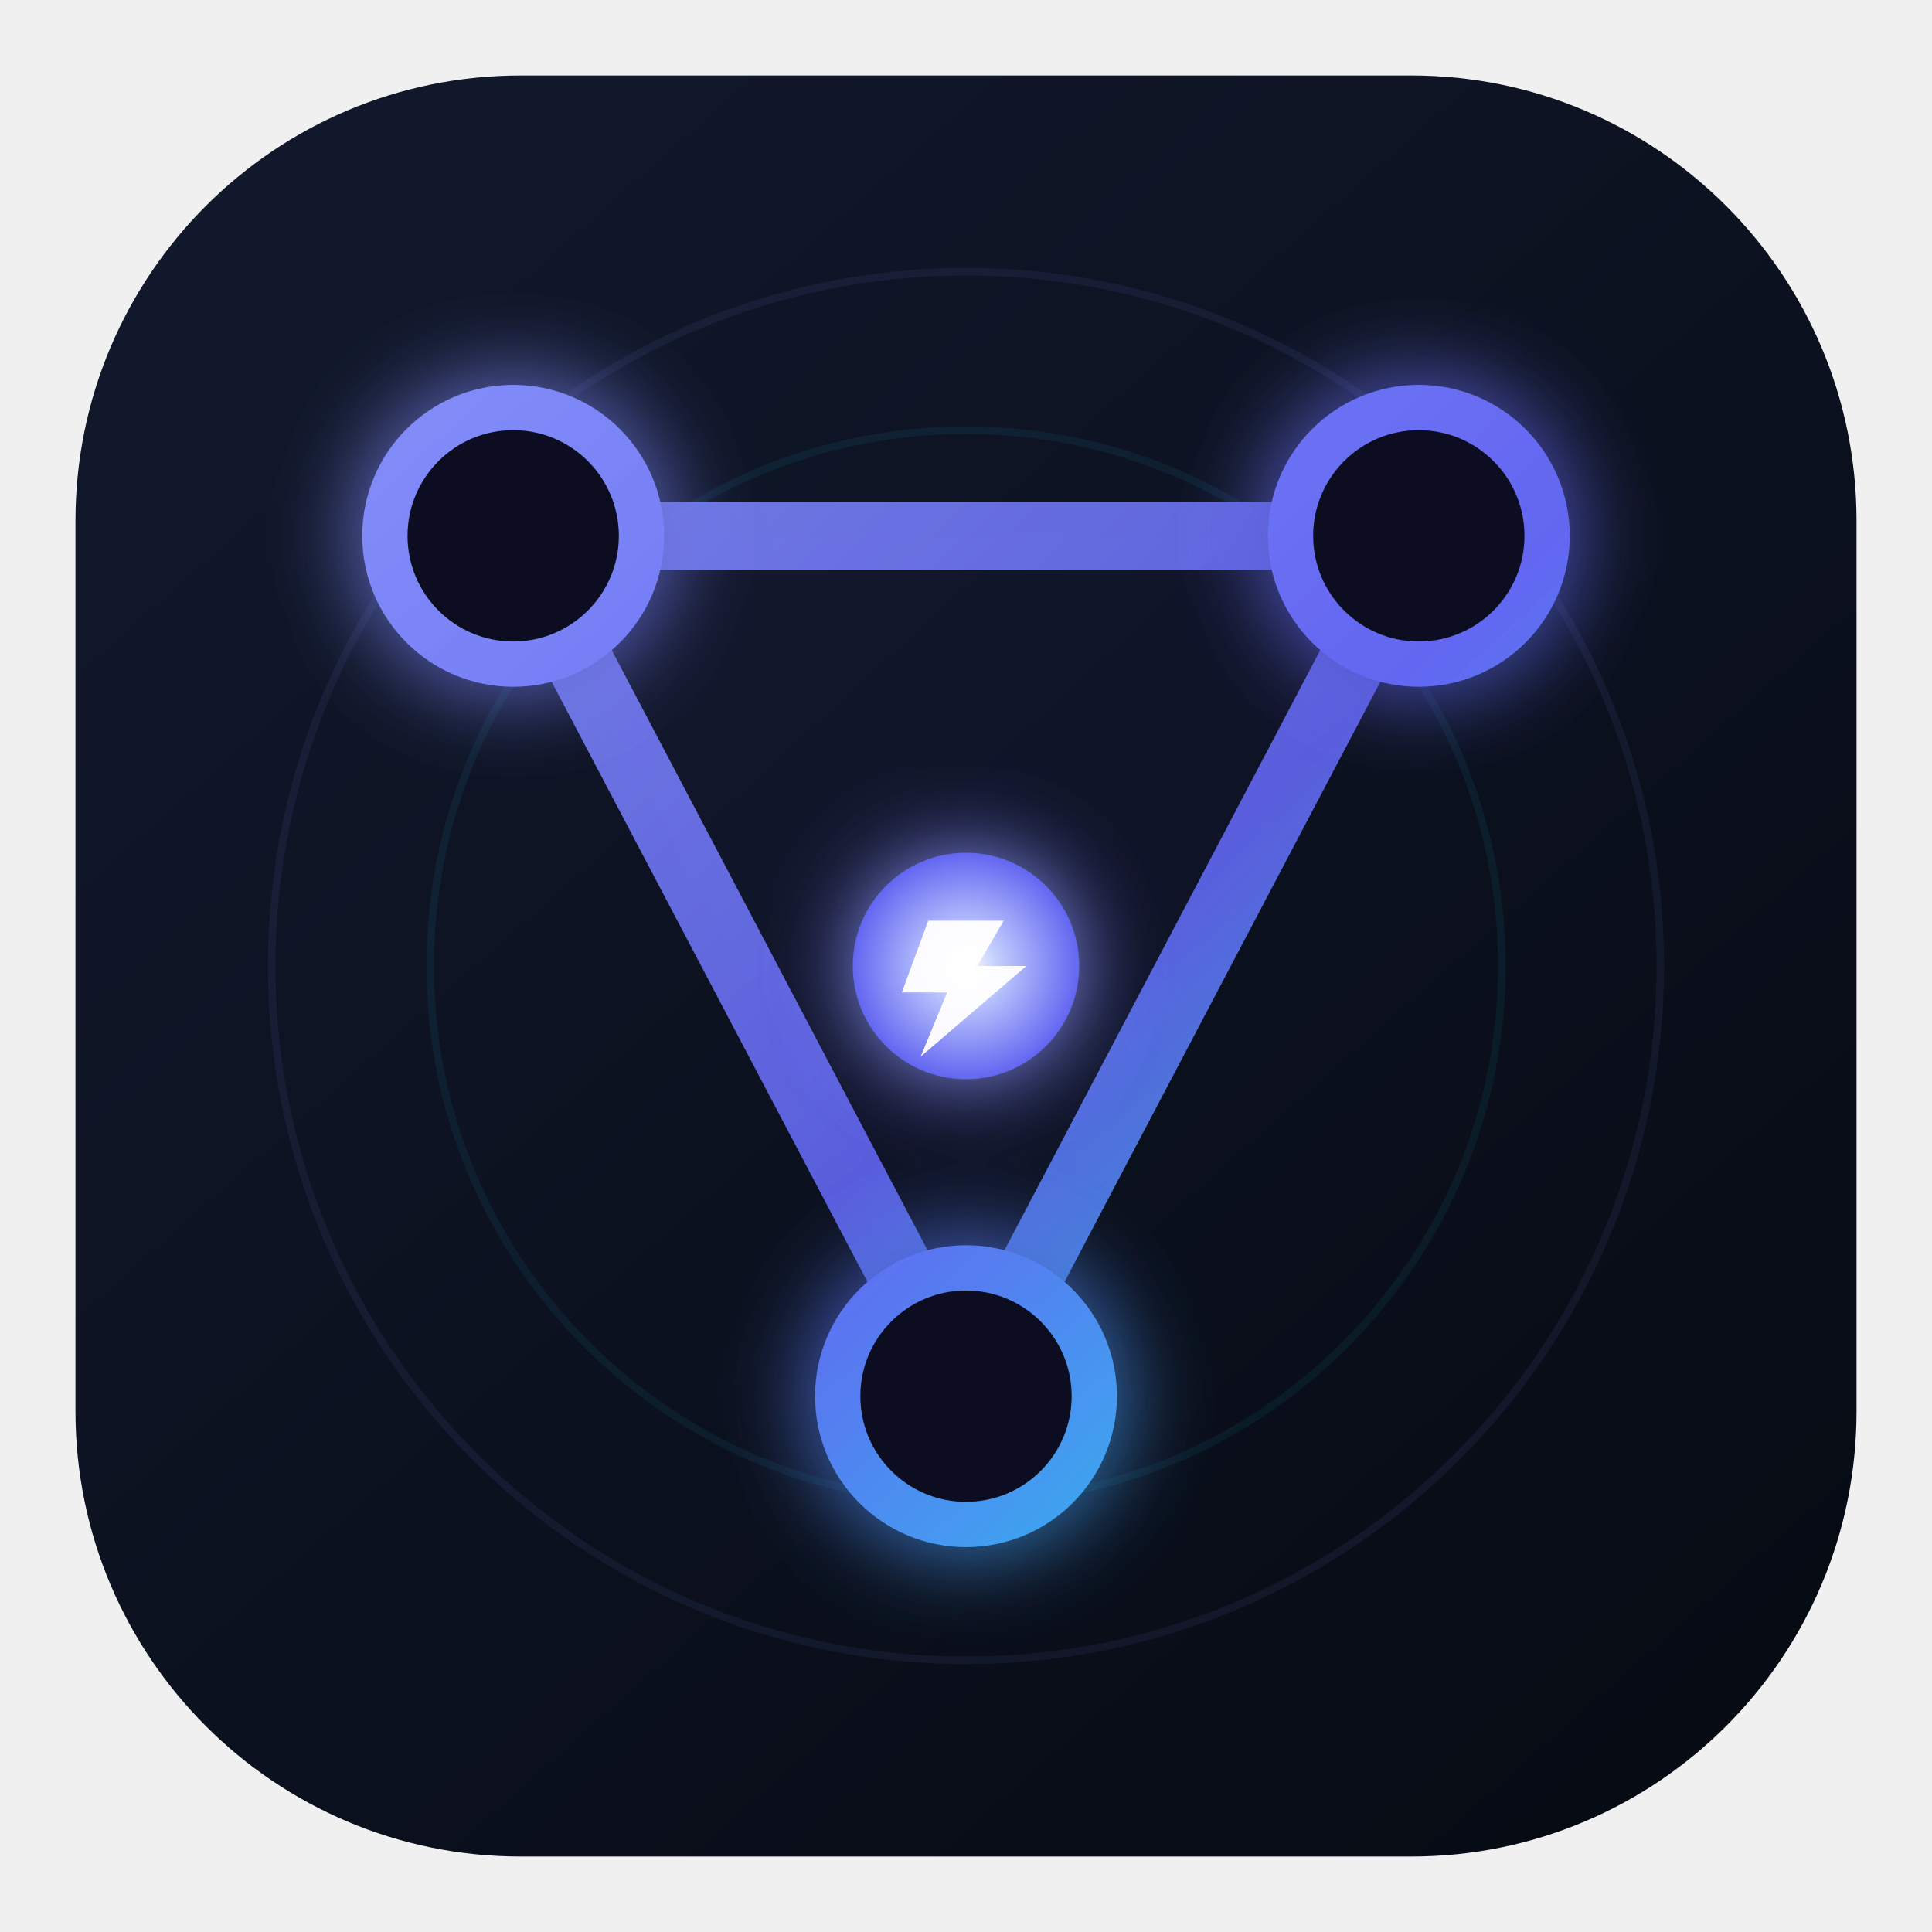
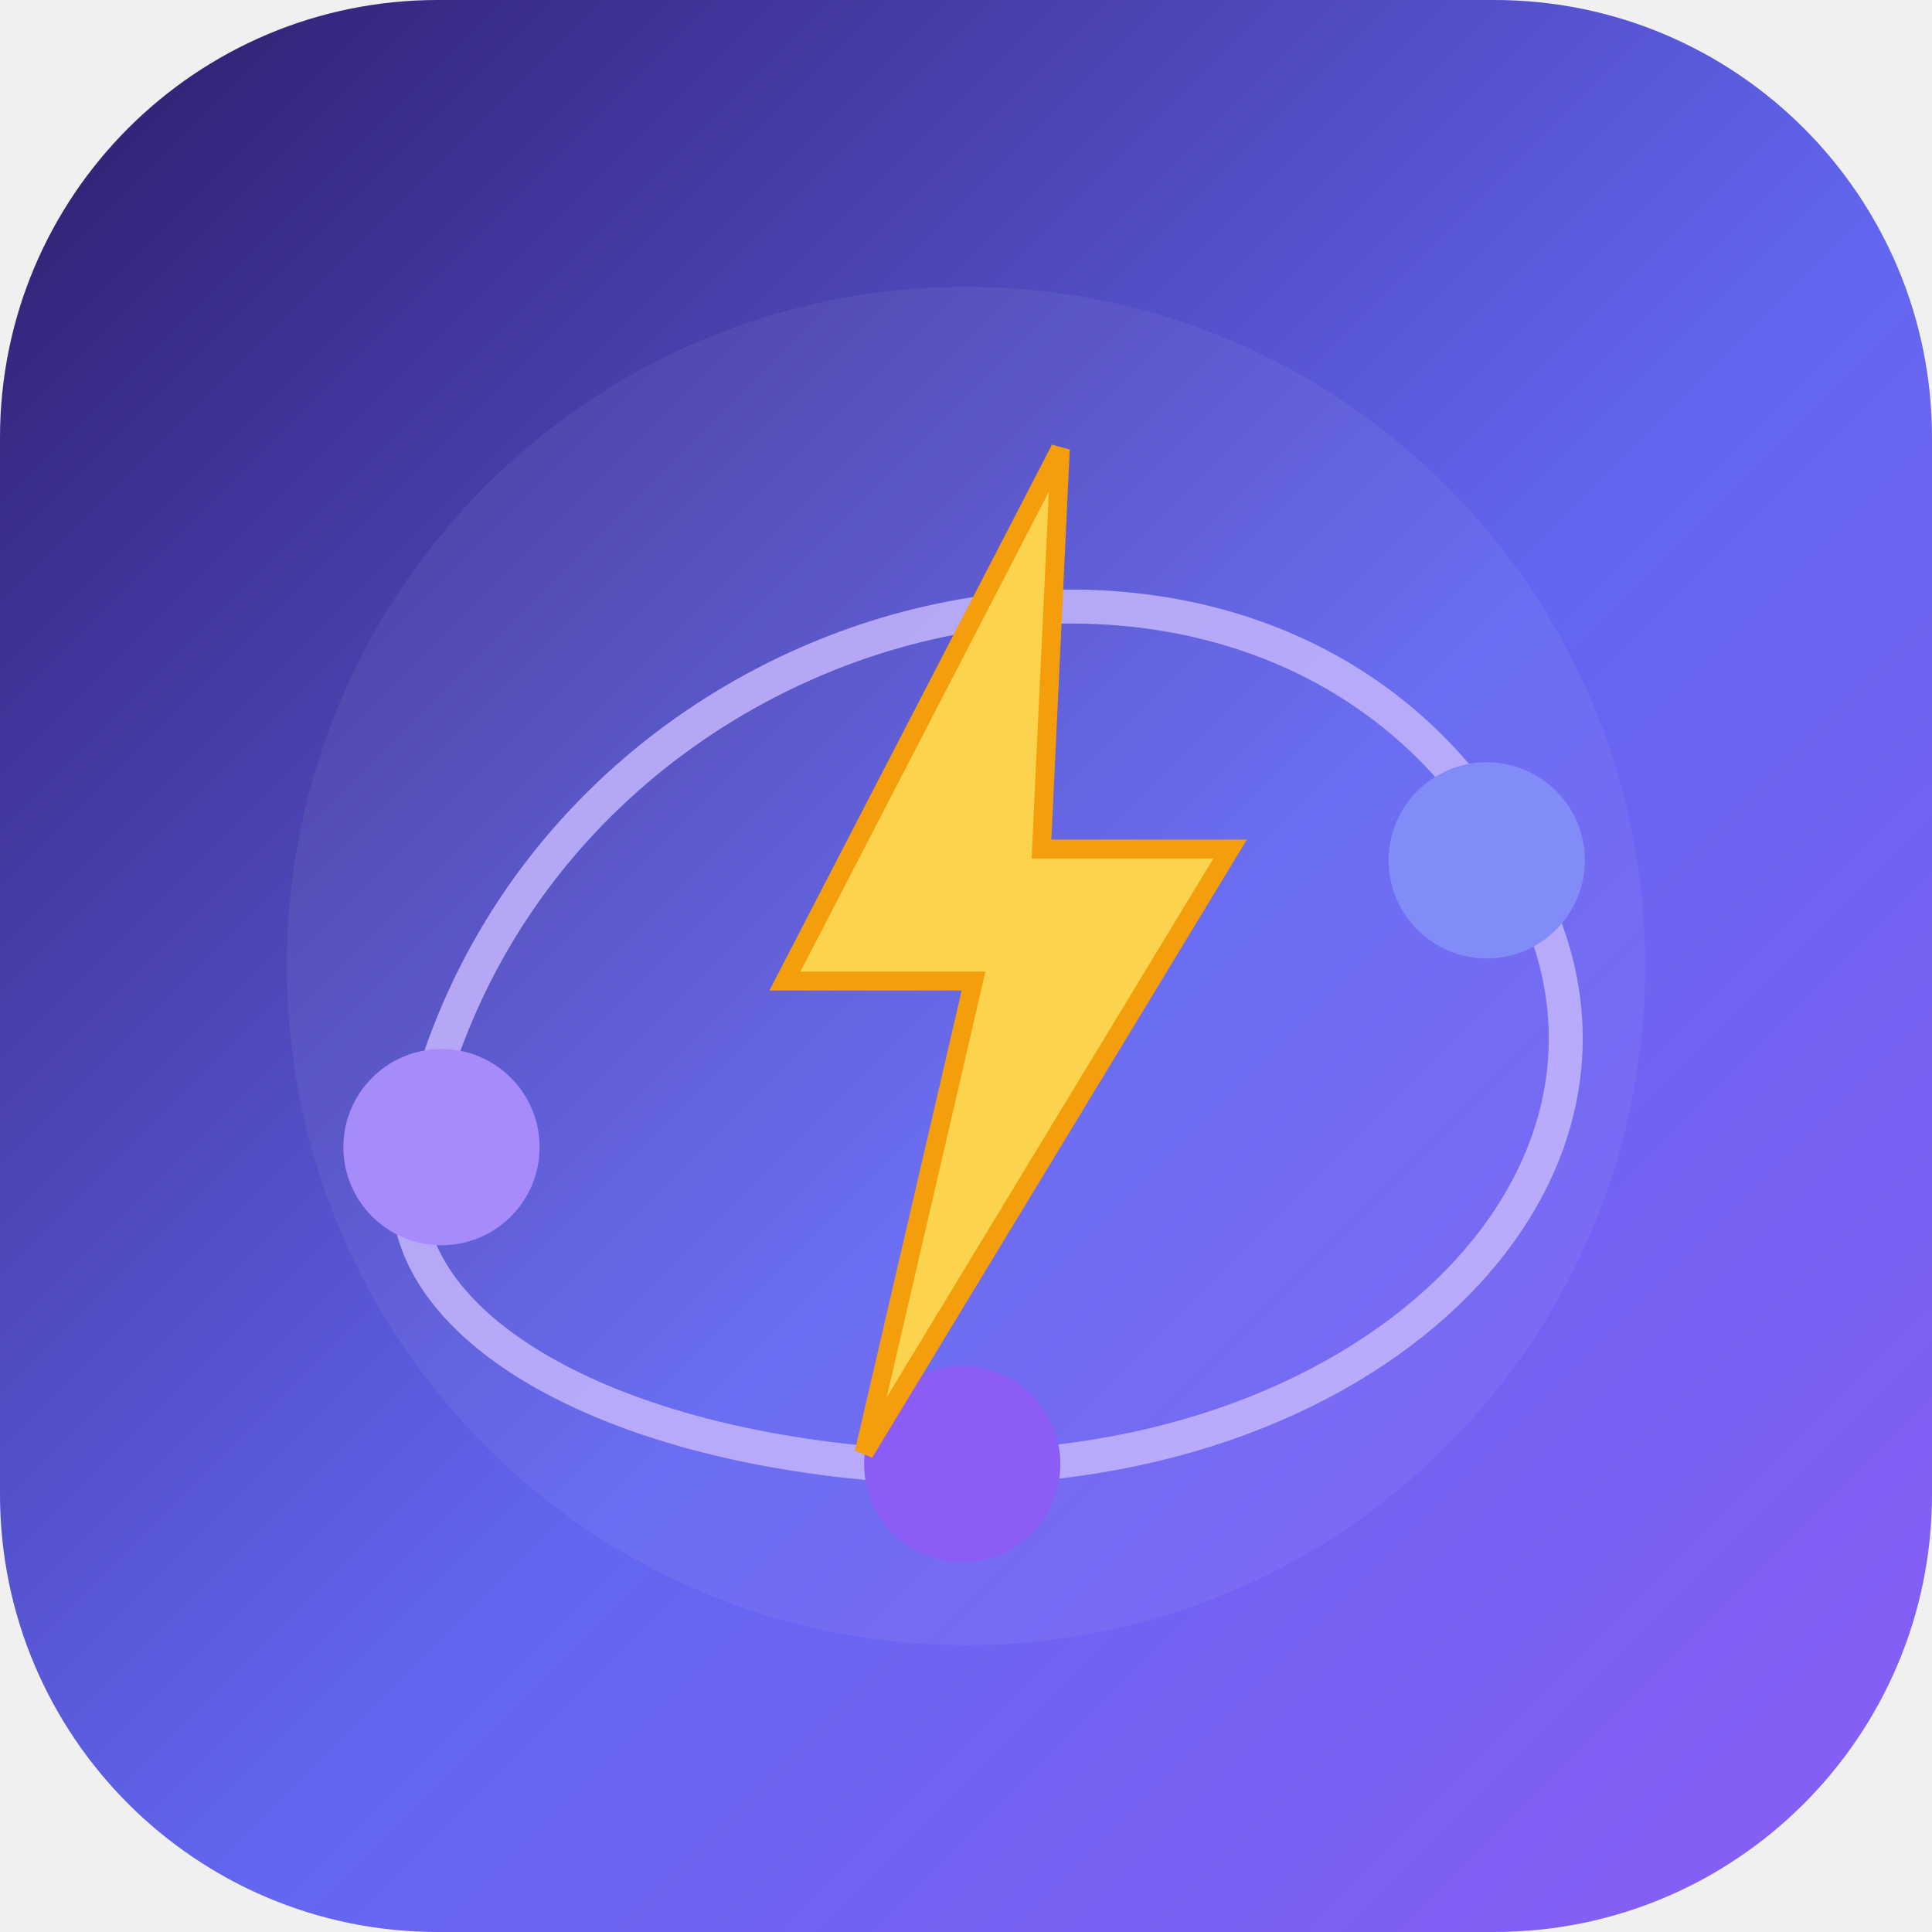
- <svg xmlns="http://www.w3.org/2000/svg" viewBox="0 0 512 512" role="img" aria-labelledby="title desc">
+ <svg xmlns="http://www.w3.org/2000/svg" viewBox="0 0 512 512">
  <defs>
-     <linearGradient id="bg" x1="72" y1="48" x2="440" y2="464" gradientUnits="userSpaceOnUse">
-       <stop stop-color="#11182b" />
-       <stop offset="1" stop-color="#070b14" />
+     <linearGradient id="g" x1="0" y1="0" x2="1" y2="1">
+       <stop stop-color="#2D1B69" />
+       <stop offset=".55" stop-color="#6366F1" />
+       <stop offset="1" stop-color="#8B5CF6" />
    </linearGradient>
-     <linearGradient id="node" x1="116" y1="102" x2="399" y2="410" gradientUnits="userSpaceOnUse">
-       <stop stop-color="#818cf8" />
-       <stop offset=".55" stop-color="#6366f1" />
-       <stop offset="1" stop-color="#22d3ee" />
-     </linearGradient>
-     <radialGradient id="core" cx="50%" cy="50%" r="50%">
-       <stop stop-color="#fff" />
-       <stop offset=".25" stop-color="#c7d2fe" />
-       <stop offset="1" stop-color="#6366f1" />
-     </radialGradient>
-     <filter id="glow" x="-80%" y="-80%" width="260%" height="260%">
-       <feGaussianBlur stdDeviation="12" result="blur" />
-       <feMerge>
-         <feMergeNode in="blur" />
-         <feMergeNode in="SourceGraphic" />
-       </feMerge>
-     </filter>
  </defs>
-   <rect x="20" y="20" width="472" height="472" rx="118" fill="url(#bg)" />
-   <circle cx="256" cy="256" r="184" fill="none" stroke="#818cf8" stroke-opacity=".08" stroke-width="2" />
-   <circle cx="256" cy="256" r="142" fill="none" stroke="#22d3ee" stroke-opacity=".07" stroke-width="2" />
-   <path d="M136 142 L376 142 L256 370 Z" fill="none" stroke="url(#node)" stroke-width="18" stroke-linecap="round" stroke-linejoin="round" opacity=".9" />
-   <path d="M136 142 L376 142 L256 370 Z" fill="url(#node)" opacity=".035" />
-   <g filter="url(#glow)">
-     <circle cx="136" cy="142" r="34" fill="#0b1020" stroke="url(#node)" stroke-width="12" />
-     <circle cx="376" cy="142" r="34" fill="#0b1020" stroke="url(#node)" stroke-width="12" />
-     <circle cx="256" cy="370" r="34" fill="#0b1020" stroke="url(#node)" stroke-width="12" />
-     <circle cx="256" cy="256" r="30" fill="url(#core)" />
-   </g>
-   <path d="M246 244 L266 244 L259 256 L272 256 L244 280 L251 263 L239 263 Z" fill="#fff" opacity=".96" />
+   <rect width="512" height="512" rx="116" fill="url(#g)" />
+   <circle cx="256" cy="256" r="180" fill="#EDE9FE" fill-opacity=".06" />
+   <path d="M110 305 C140 150 352 106 408 242 C441 320 352 398 233 388 C149 381 98 344 110 305Z" fill="none" stroke="#C4B5FD" stroke-opacity=".85" stroke-width="9" />
+   <circle cx="117" cy="304" r="26" fill="#A78BFA" />
+   <circle cx="394" cy="228" r="26" fill="#818CF8" />
+   <circle cx="255" cy="388" r="26" fill="#8B5CF6" />
+   <path d="M281 119 L208 260 H258 L229 385 L326 225 H276 Z" fill="#FCD34D" stroke="#F59E0B" stroke-width="5" />
</svg>
